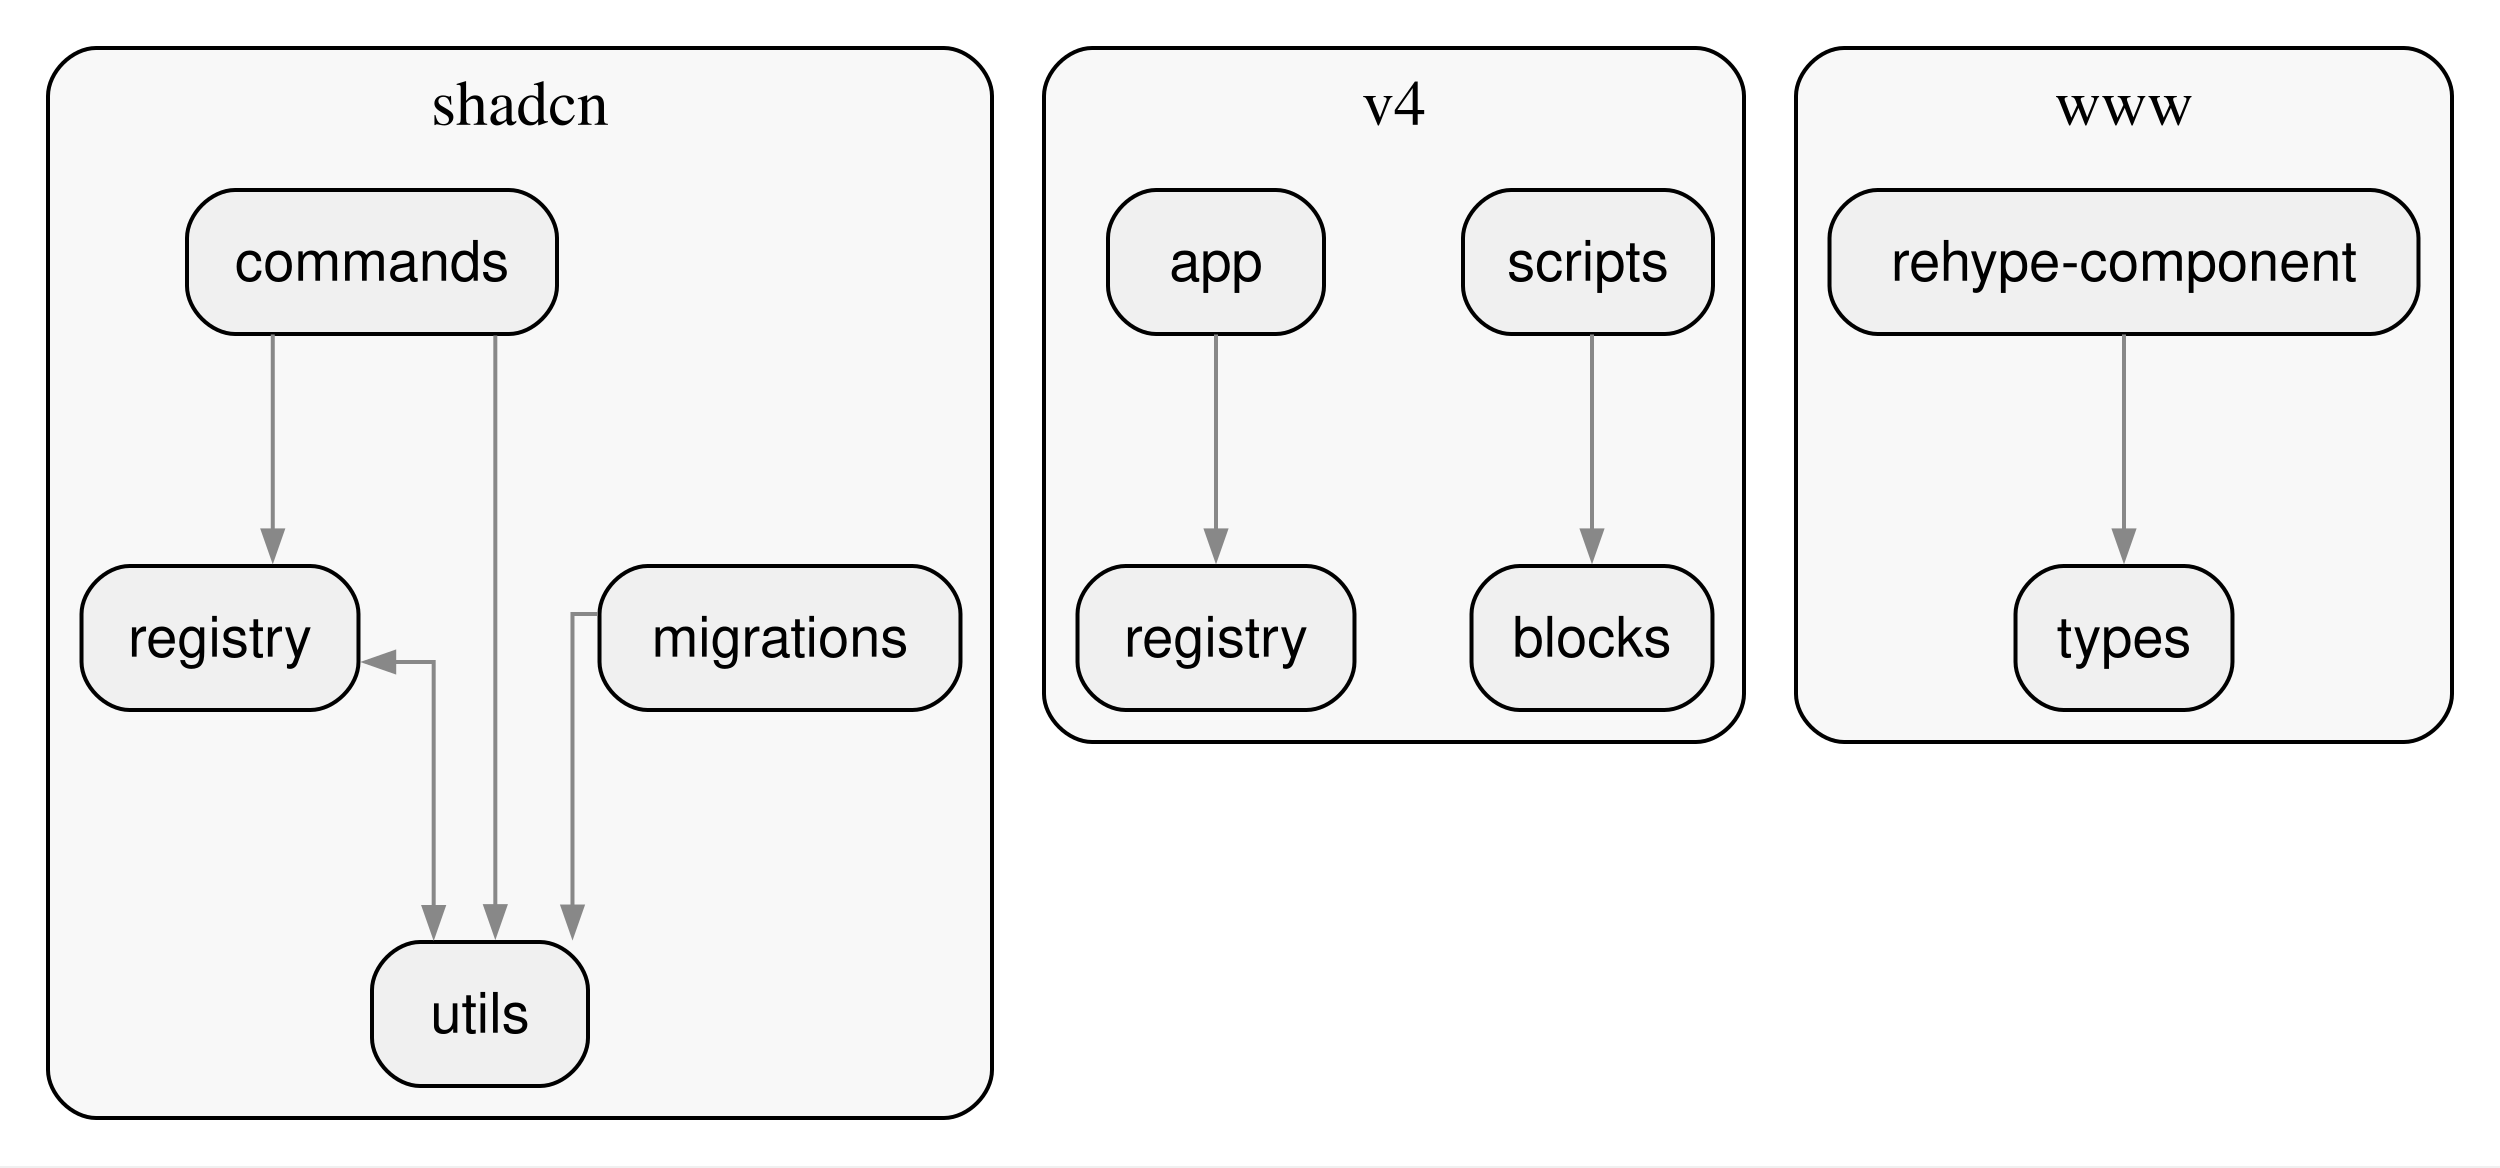
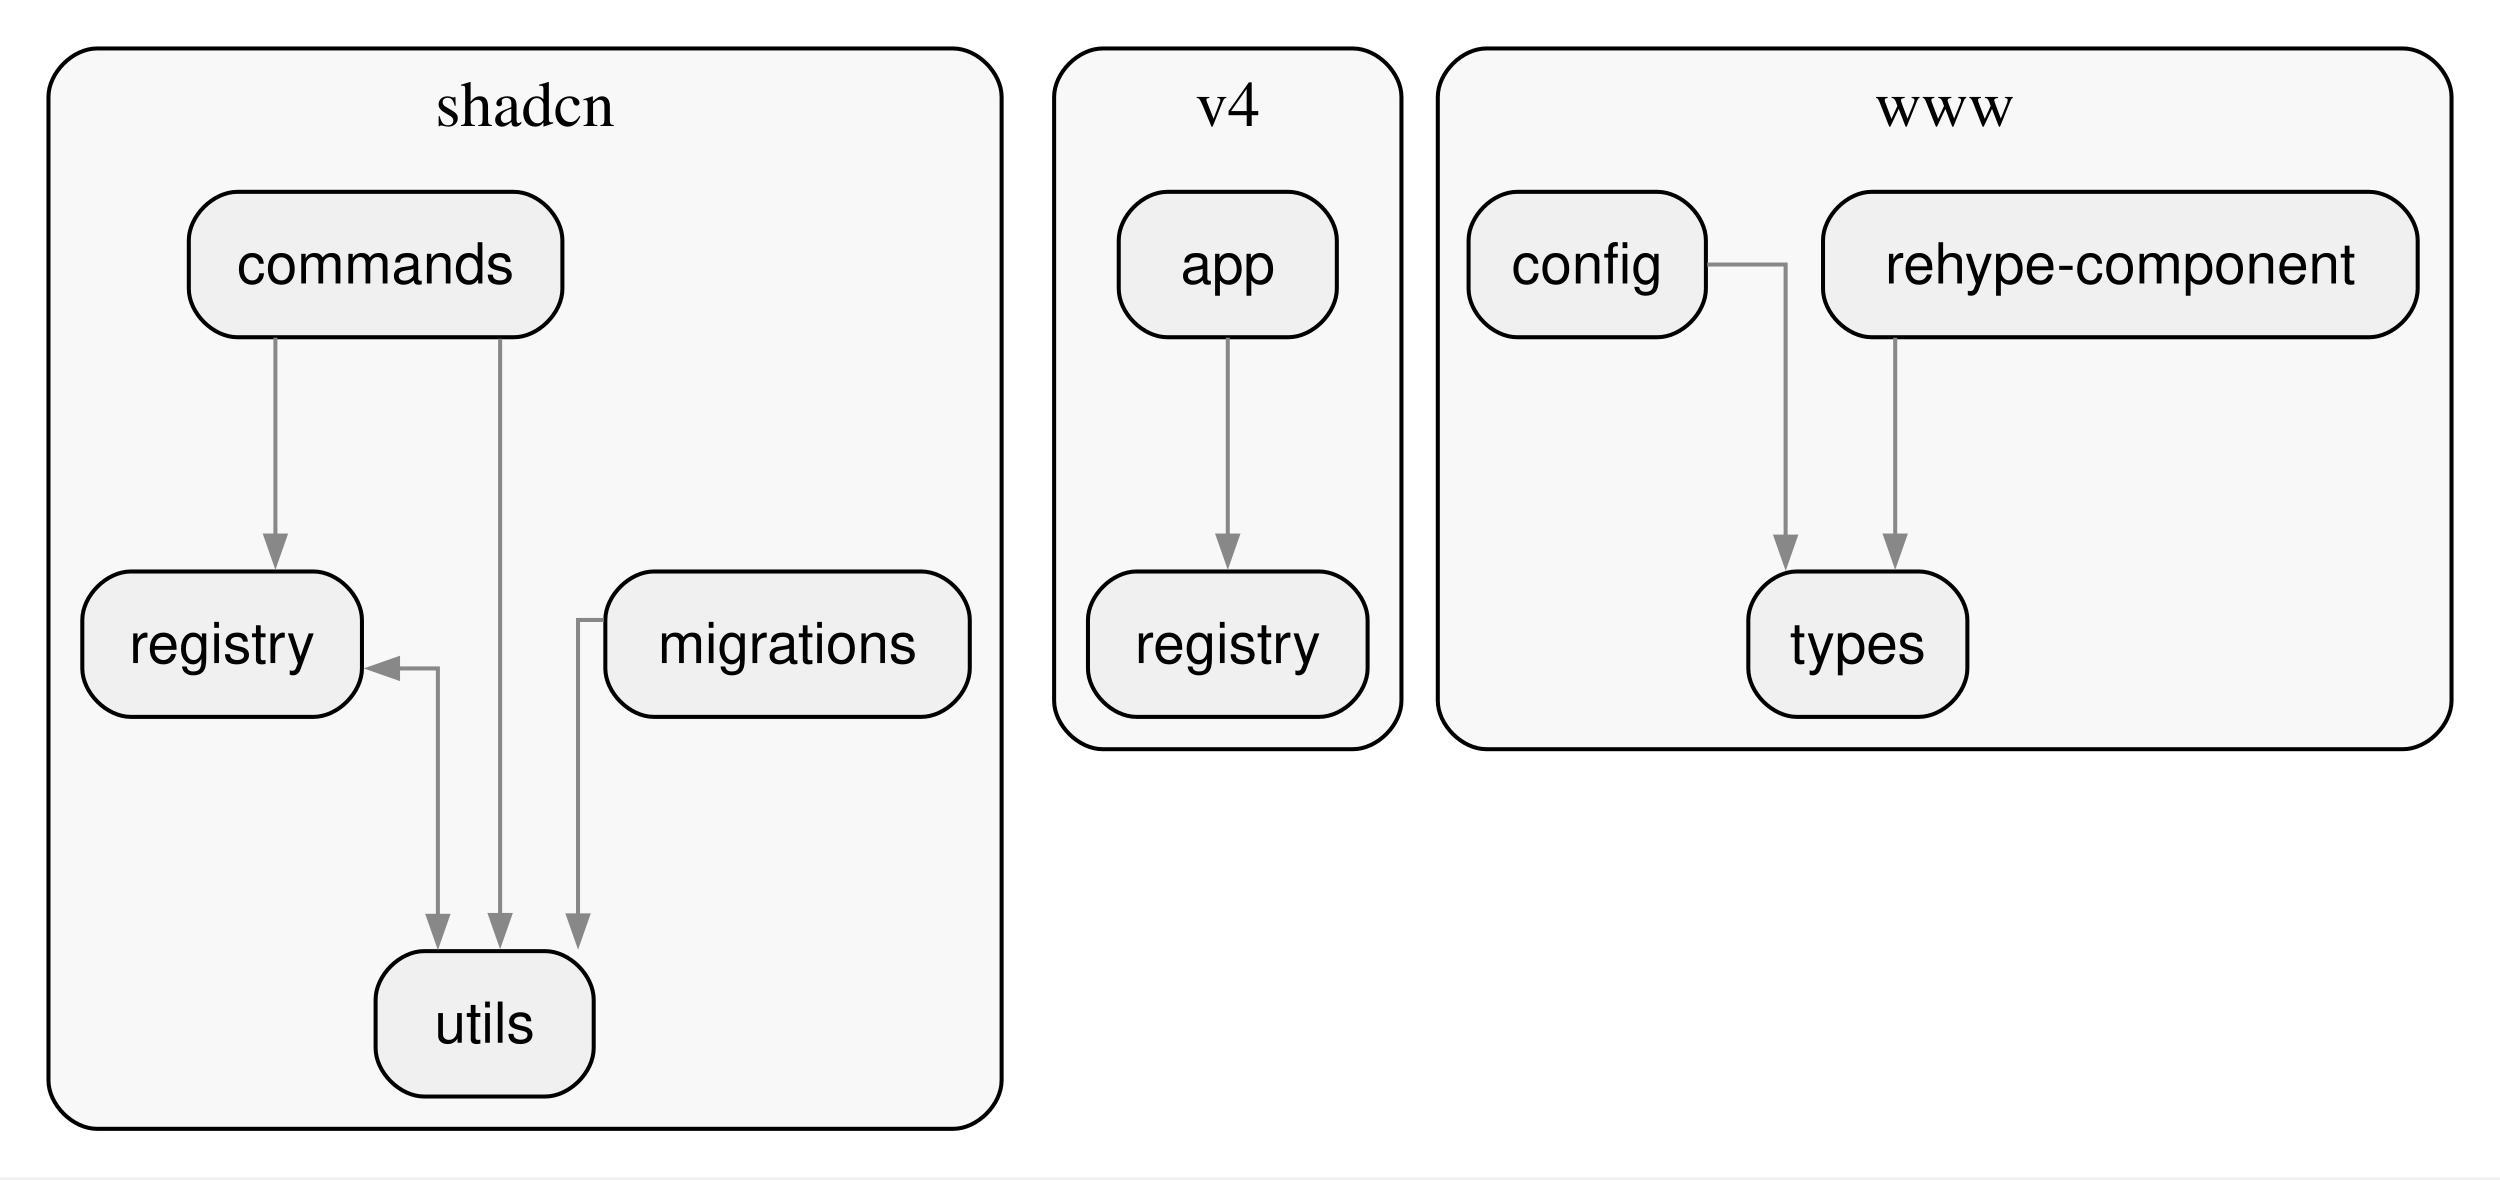
- <svg xmlns="http://www.w3.org/2000/svg" width="625pt" height="292pt" viewBox="0.00 0.00 625.00 292.00">
+ <svg xmlns="http://www.w3.org/2000/svg" width="619pt" height="292pt" viewBox="0.00 0.00 619.00 292.00">
  <g id="graph0" class="graph" transform="scale(1 1) rotate(0) translate(4 287.5)">
-     <polygon fill="white" stroke="none" points="-4,4 -4,-287.5 621,-287.5 621,4 -4,4" />
+     <polygon fill="white" stroke="none" points="-4,4 -4,-287.5 615,-287.5 615,4 -4,4" />
    <g id="clust1" class="cluster">
      <path fill="#f8f8f8" stroke="black" d="M20,-8C20,-8 232,-8 232,-8 238,-8 244,-14 244,-20 244,-20 244,-263.5 244,-263.5 244,-269.5 238,-275.5 232,-275.5 232,-275.5 20,-275.5 20,-275.5 14,-275.5 8,-269.5 8,-263.5 8,-263.5 8,-20 8,-20 8,-14 14,-8 20,-8" />
      <text xml:space="preserve" text-anchor="middle" x="126" y="-256.3" font-family="Times,serif" font-size="16.00">shadcn</text>
    </g>
    <g id="clust2" class="cluster">
-       <path fill="#f8f8f8" stroke="black" d="M269,-102C269,-102 420,-102 420,-102 426,-102 432,-108 432,-114 432,-114 432,-263.5 432,-263.5 432,-269.5 426,-275.5 420,-275.5 420,-275.5 269,-275.5 269,-275.5 263,-275.5 257,-269.5 257,-263.5 257,-263.5 257,-114 257,-114 257,-108 263,-102 269,-102" />
-       <text xml:space="preserve" text-anchor="middle" x="344.5" y="-256.3" font-family="Times,serif" font-size="16.00">v4</text>
+       <path fill="#f8f8f8" stroke="black" d="M269,-102C269,-102 331,-102 331,-102 337,-102 343,-108 343,-114 343,-114 343,-263.5 343,-263.5 343,-269.5 337,-275.5 331,-275.5 331,-275.5 269,-275.5 269,-275.5 263,-275.5 257,-269.5 257,-263.5 257,-263.5 257,-114 257,-114 257,-108 263,-102 269,-102" />
+       <text xml:space="preserve" text-anchor="middle" x="300" y="-256.3" font-family="Times,serif" font-size="16.00">v4</text>
    </g>
    <g id="clust3" class="cluster">
-       <path fill="#f8f8f8" stroke="black" d="M457,-102C457,-102 597,-102 597,-102 603,-102 609,-108 609,-114 609,-114 609,-263.5 609,-263.5 609,-269.5 603,-275.5 597,-275.5 597,-275.5 457,-275.5 457,-275.5 451,-275.5 445,-269.5 445,-263.5 445,-263.5 445,-114 445,-114 445,-108 451,-102 457,-102" />
-       <text xml:space="preserve" text-anchor="middle" x="527" y="-256.3" font-family="Times,serif" font-size="16.00">www</text>
+       <path fill="#f8f8f8" stroke="black" d="M364,-102C364,-102 591,-102 591,-102 597,-102 603,-108 603,-114 603,-114 603,-263.5 603,-263.5 603,-269.5 597,-275.5 591,-275.5 591,-275.5 364,-275.5 364,-275.5 358,-275.5 352,-269.5 352,-263.5 352,-263.5 352,-114 352,-114 352,-108 358,-102 364,-102" />
+       <text xml:space="preserve" text-anchor="middle" x="477.5" y="-256.3" font-family="Times,serif" font-size="16.00">www</text>
    </g>
    <g id="node1" class="node">
      <path fill="#f0f0f0" stroke="black" d="M123.25,-240C123.25,-240 54.75,-240 54.75,-240 48.75,-240 42.75,-234 42.75,-228 42.75,-228 42.75,-216 42.75,-216 42.75,-210 48.75,-204 54.75,-204 54.75,-204 123.25,-204 123.25,-204 129.25,-204 135.25,-210 135.25,-216 135.25,-216 135.25,-228 135.25,-228 135.25,-234 129.25,-240 123.25,-240" />
      <text xml:space="preserve" text-anchor="middle" x="89" y="-217.32" font-family="Helvetica,sans-Serif" font-size="14.00">commands</text>
    </g>
    <g id="node3" class="node">
      <path fill="#f0f0f0" stroke="black" d="M73.62,-146C73.62,-146 28.38,-146 28.38,-146 22.38,-146 16.38,-140 16.38,-134 16.38,-134 16.38,-122 16.38,-122 16.38,-116 22.38,-110 28.38,-110 28.38,-110 73.62,-110 73.62,-110 79.62,-110 85.62,-116 85.62,-122 85.62,-122 85.62,-134 85.62,-134 85.62,-140 79.62,-146 73.62,-146" />
      <text xml:space="preserve" text-anchor="middle" x="51" y="-123.33" font-family="Helvetica,sans-Serif" font-size="14.00">registry</text>
    </g>
    <g id="edge1" class="edge">
      <path fill="none" stroke="#888888" d="M64.19,-203.88C64.19,-203.88 64.19,-154.9 64.19,-154.9" />
      <polygon fill="#888888" stroke="#888888" points="66.64,-154.9 64.19,-147.9 61.74,-154.9 66.64,-154.9" />
    </g>
    <g id="node4" class="node">
      <path fill="#f0f0f0" stroke="black" d="M131,-52C131,-52 101,-52 101,-52 95,-52 89,-46 89,-40 89,-40 89,-28 89,-28 89,-22 95,-16 101,-16 101,-16 131,-16 131,-16 137,-16 143,-22 143,-28 143,-28 143,-40 143,-40 143,-46 137,-52 131,-52" />
      <text xml:space="preserve" text-anchor="middle" x="116" y="-29.32" font-family="Helvetica,sans-Serif" font-size="14.00">utils</text>
    </g>
    <g id="edge2" class="edge">
      <path fill="none" stroke="#888888" d="M119.83,-203.63C119.83,-203.63 119.83,-60.96 119.83,-60.96" />
      <polygon fill="#888888" stroke="#888888" points="122.28,-60.96 119.83,-53.96 117.38,-60.96 122.28,-60.96" />
    </g>
    <g id="node2" class="node">
      <path fill="#f0f0f0" stroke="black" d="M224.12,-146C224.12,-146 157.88,-146 157.88,-146 151.88,-146 145.88,-140 145.88,-134 145.88,-134 145.88,-122 145.88,-122 145.88,-116 151.88,-110 157.88,-110 157.88,-110 224.12,-110 224.12,-110 230.12,-110 236.12,-116 236.12,-122 236.12,-122 236.12,-134 236.12,-134 236.12,-140 230.12,-146 224.12,-146" />
      <text xml:space="preserve" text-anchor="middle" x="191" y="-123.33" font-family="Helvetica,sans-Serif" font-size="14.00">migrations</text>
    </g>
    <g id="edge3" class="edge">
      <path fill="none" stroke="#888888" d="M145.49,-134C141.61,-134 139.12,-134 139.12,-134 139.12,-134 139.12,-60.86 139.12,-60.86" />
      <polygon fill="#888888" stroke="#888888" points="141.58,-60.86 139.13,-53.86 136.68,-60.86 141.58,-60.86" />
    </g>
    <g id="edge4" class="edge">
      <path fill="none" stroke="#888888" d="M94.55,-122C94.55,-122 104.42,-122 104.42,-122 104.42,-122 104.42,-60.75 104.42,-60.75" />
      <polygon fill="#888888" stroke="#888888" points="94.55,-119.55 87.55,-122 94.55,-124.45 94.55,-119.55" />
      <polygon fill="#888888" stroke="#888888" points="106.87,-60.75 104.42,-53.75 101.97,-60.75 106.87,-60.75" />
    </g>
    <g id="node5" class="node">
      <path fill="#f0f0f0" stroke="black" d="M315,-240C315,-240 285,-240 285,-240 279,-240 273,-234 273,-228 273,-228 273,-216 273,-216 273,-210 279,-204 285,-204 285,-204 315,-204 315,-204 321,-204 327,-210 327,-216 327,-216 327,-228 327,-228 327,-234 321,-240 315,-240" />
      <text xml:space="preserve" text-anchor="middle" x="300" y="-217.32" font-family="Helvetica,sans-Serif" font-size="14.00">app</text>
    </g>
-     <g id="node7" class="node">
+     <g id="node6" class="node">
      <path fill="#f0f0f0" stroke="black" d="M322.62,-146C322.62,-146 277.38,-146 277.38,-146 271.38,-146 265.38,-140 265.38,-134 265.38,-134 265.38,-122 265.38,-122 265.38,-116 271.38,-110 277.38,-110 277.38,-110 322.62,-110 322.62,-110 328.62,-110 334.62,-116 334.62,-122 334.62,-122 334.62,-134 334.62,-134 334.62,-140 328.62,-146 322.62,-146" />
      <text xml:space="preserve" text-anchor="middle" x="300" y="-123.33" font-family="Helvetica,sans-Serif" font-size="14.00">registry</text>
    </g>
    <g id="edge6" class="edge">
      <path fill="none" stroke="#888888" d="M300,-203.88C300,-203.88 300,-154.9 300,-154.9" />
      <polygon fill="#888888" stroke="#888888" points="302.45,-154.9 300,-147.9 297.55,-154.9 302.45,-154.9" />
    </g>
-     <g id="node6" class="node">
-       <path fill="#f0f0f0" stroke="black" d="M412.12,-146C412.12,-146 375.88,-146 375.88,-146 369.88,-146 363.88,-140 363.88,-134 363.88,-134 363.88,-122 363.88,-122 363.88,-116 369.88,-110 375.88,-110 375.88,-110 412.12,-110 412.12,-110 418.12,-110 424.12,-116 424.12,-122 424.12,-122 424.12,-134 424.12,-134 424.12,-140 418.12,-146 412.12,-146" />
-       <text xml:space="preserve" text-anchor="middle" x="394" y="-123.33" font-family="Helvetica,sans-Serif" font-size="14.00">blocks</text>
+     <g id="node7" class="node">
+       <path fill="#f0f0f0" stroke="black" d="M406.38,-240C406.38,-240 371.62,-240 371.62,-240 365.62,-240 359.62,-234 359.62,-228 359.62,-228 359.62,-216 359.62,-216 359.62,-210 365.62,-204 371.62,-204 371.62,-204 406.38,-204 406.38,-204 412.38,-204 418.38,-210 418.38,-216 418.38,-216 418.38,-228 418.38,-228 418.38,-234 412.38,-240 406.38,-240" />
+       <text xml:space="preserve" text-anchor="middle" x="389" y="-217.32" font-family="Helvetica,sans-Serif" font-size="14.00">config</text>
+     </g>
+     <g id="node9" class="node">
+       <path fill="#f0f0f0" stroke="black" d="M471.12,-146C471.12,-146 440.88,-146 440.88,-146 434.88,-146 428.88,-140 428.88,-134 428.88,-134 428.88,-122 428.88,-122 428.88,-116 434.88,-110 440.88,-110 440.88,-110 471.12,-110 471.12,-110 477.12,-110 483.12,-116 483.12,-122 483.12,-122 483.12,-134 483.12,-134 483.12,-140 477.12,-146 471.12,-146" />
+       <text xml:space="preserve" text-anchor="middle" x="456" y="-123.33" font-family="Helvetica,sans-Serif" font-size="14.00">types</text>
+     </g>
+     <g id="edge7" class="edge">
+       <path fill="none" stroke="#888888" d="M418.71,-222C429.05,-222 438.12,-222 438.12,-222 438.12,-222 438.12,-154.64 438.12,-154.64" />
+       <polygon fill="#888888" stroke="#888888" points="440.58,-154.64 438.13,-147.64 435.68,-154.64 440.58,-154.64" />
    </g>
    <g id="node8" class="node">
-       <path fill="#f0f0f0" stroke="black" d="M412.25,-240C412.25,-240 373.75,-240 373.75,-240 367.75,-240 361.75,-234 361.75,-228 361.75,-228 361.75,-216 361.75,-216 361.75,-210 367.75,-204 373.75,-204 373.75,-204 412.25,-204 412.25,-204 418.25,-204 424.25,-210 424.25,-216 424.25,-216 424.25,-228 424.25,-228 424.25,-234 418.25,-240 412.25,-240" />
-       <text xml:space="preserve" text-anchor="middle" x="393" y="-217.32" font-family="Helvetica,sans-Serif" font-size="14.00">scripts</text>
-     </g>
-     <g id="edge7" class="edge">
-       <path fill="none" stroke="#888888" d="M394,-203.88C394,-203.88 394,-154.9 394,-154.9" />
-       <polygon fill="#888888" stroke="#888888" points="396.45,-154.9 394,-147.9 391.55,-154.9 396.45,-154.9" />
-     </g>
-     <g id="node9" class="node">
-       <path fill="#f0f0f0" stroke="black" d="M588.62,-240C588.62,-240 465.38,-240 465.38,-240 459.38,-240 453.38,-234 453.38,-228 453.38,-228 453.38,-216 453.38,-216 453.38,-210 459.38,-204 465.38,-204 465.38,-204 588.62,-204 588.62,-204 594.62,-204 600.62,-210 600.62,-216 600.62,-216 600.62,-228 600.62,-228 600.62,-234 594.62,-240 588.62,-240" />
-       <text xml:space="preserve" text-anchor="middle" x="527" y="-217.32" font-family="Helvetica,sans-Serif" font-size="14.00">rehype-component</text>
-     </g>
-     <g id="node10" class="node">
-       <path fill="#f0f0f0" stroke="black" d="M542.12,-146C542.12,-146 511.88,-146 511.88,-146 505.88,-146 499.88,-140 499.88,-134 499.88,-134 499.88,-122 499.88,-122 499.88,-116 505.88,-110 511.88,-110 511.88,-110 542.12,-110 542.12,-110 548.12,-110 554.12,-116 554.12,-122 554.12,-122 554.12,-134 554.12,-134 554.12,-140 548.12,-146 542.12,-146" />
-       <text xml:space="preserve" text-anchor="middle" x="527" y="-123.33" font-family="Helvetica,sans-Serif" font-size="14.00">types</text>
+       <path fill="#f0f0f0" stroke="black" d="M582.62,-240C582.62,-240 459.38,-240 459.38,-240 453.38,-240 447.38,-234 447.38,-228 447.38,-228 447.38,-216 447.38,-216 447.38,-210 453.38,-204 459.38,-204 459.38,-204 582.62,-204 582.62,-204 588.62,-204 594.62,-210 594.62,-216 594.62,-216 594.62,-228 594.62,-228 594.62,-234 588.62,-240 582.62,-240" />
+       <text xml:space="preserve" text-anchor="middle" x="521" y="-217.32" font-family="Helvetica,sans-Serif" font-size="14.00">rehype-component</text>
    </g>
    <g id="edge8" class="edge">
-       <path fill="none" stroke="#888888" d="M527,-203.88C527,-203.88 527,-154.9 527,-154.9" />
-       <polygon fill="#888888" stroke="#888888" points="529.45,-154.9 527,-147.9 524.55,-154.9 529.45,-154.9" />
+       <path fill="none" stroke="#888888" d="M465.25,-203.88C465.25,-203.88 465.25,-154.9 465.25,-154.9" />
+       <polygon fill="#888888" stroke="#888888" points="467.7,-154.9 465.25,-147.9 462.8,-154.9 467.7,-154.9" />
    </g>
  </g>
</svg>
